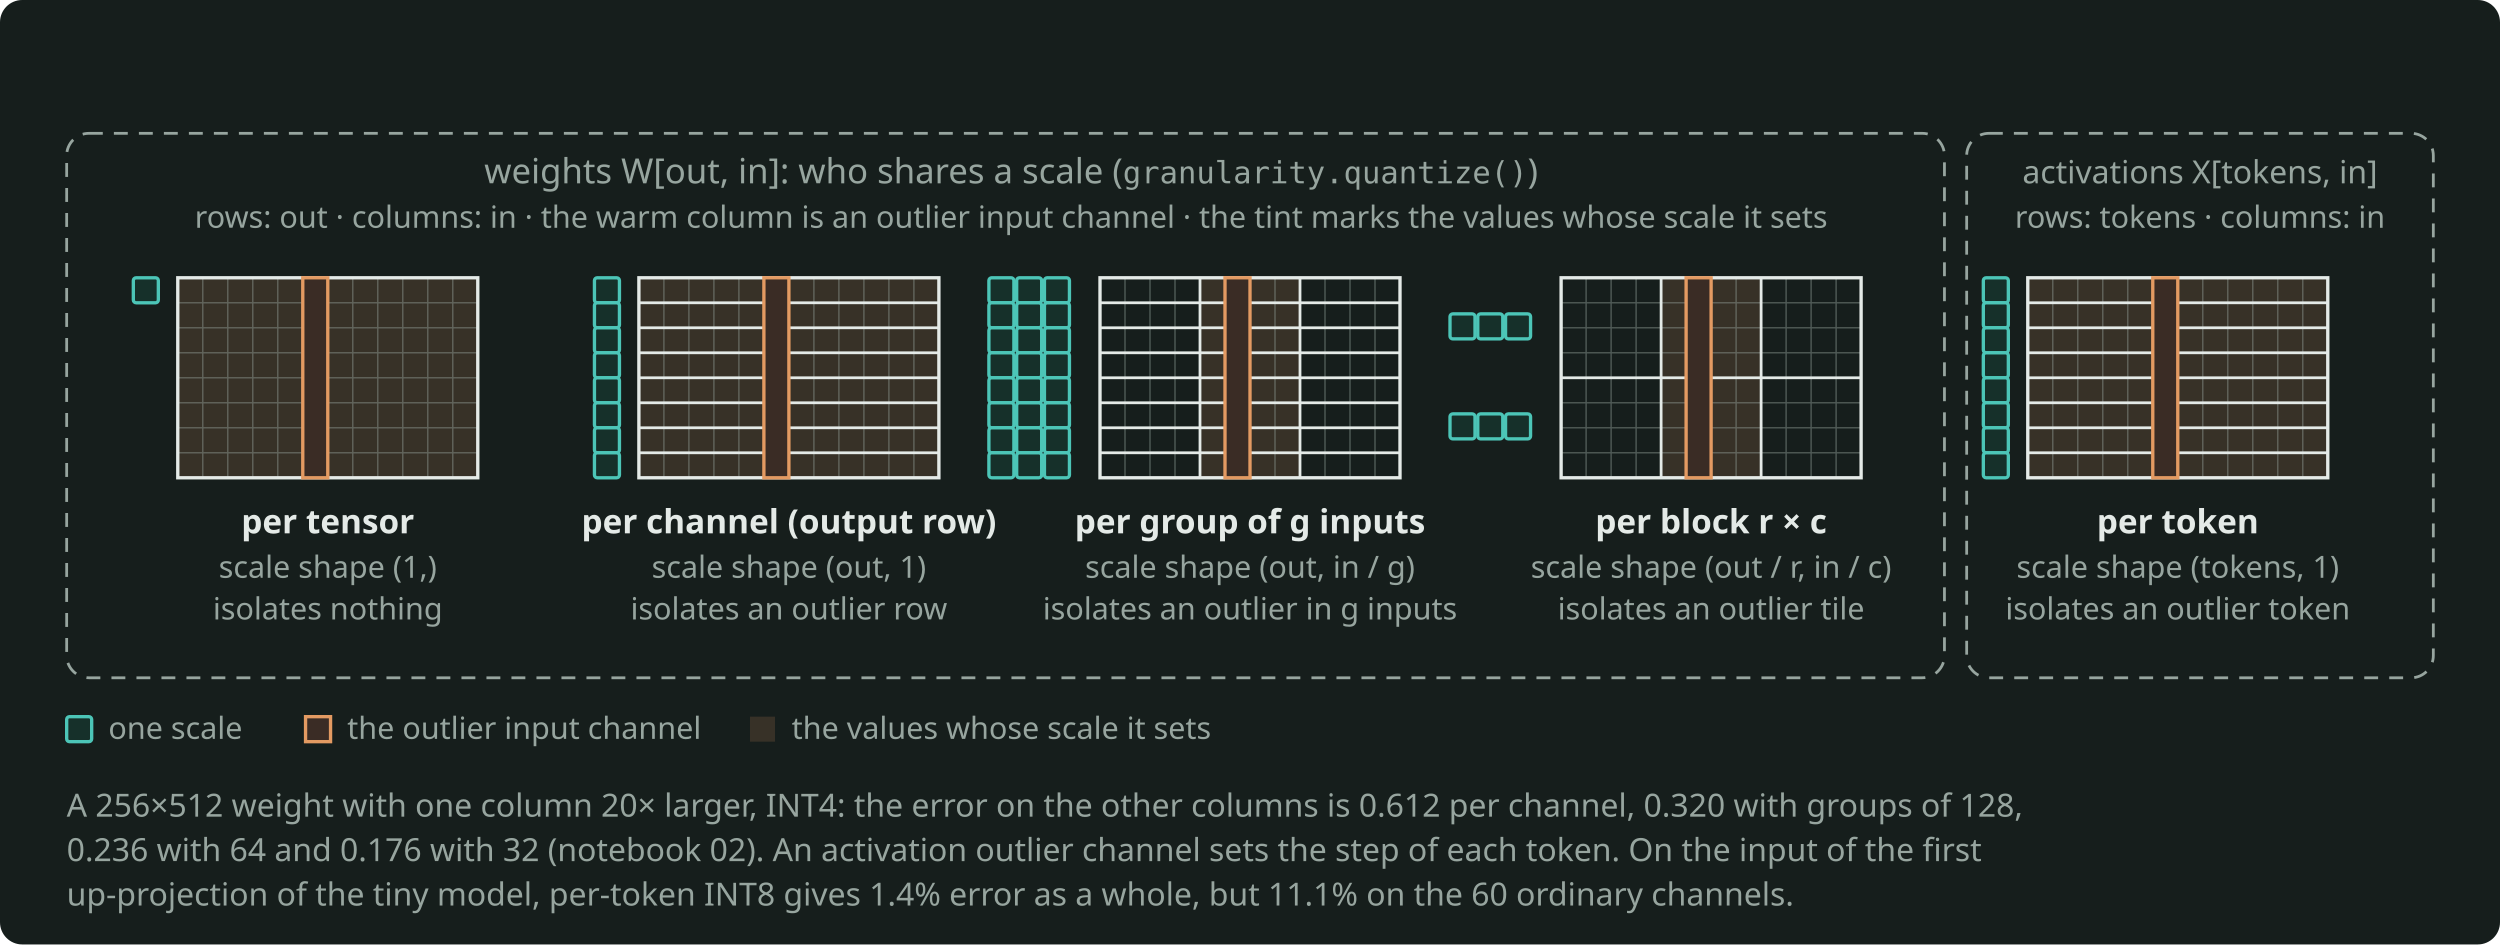
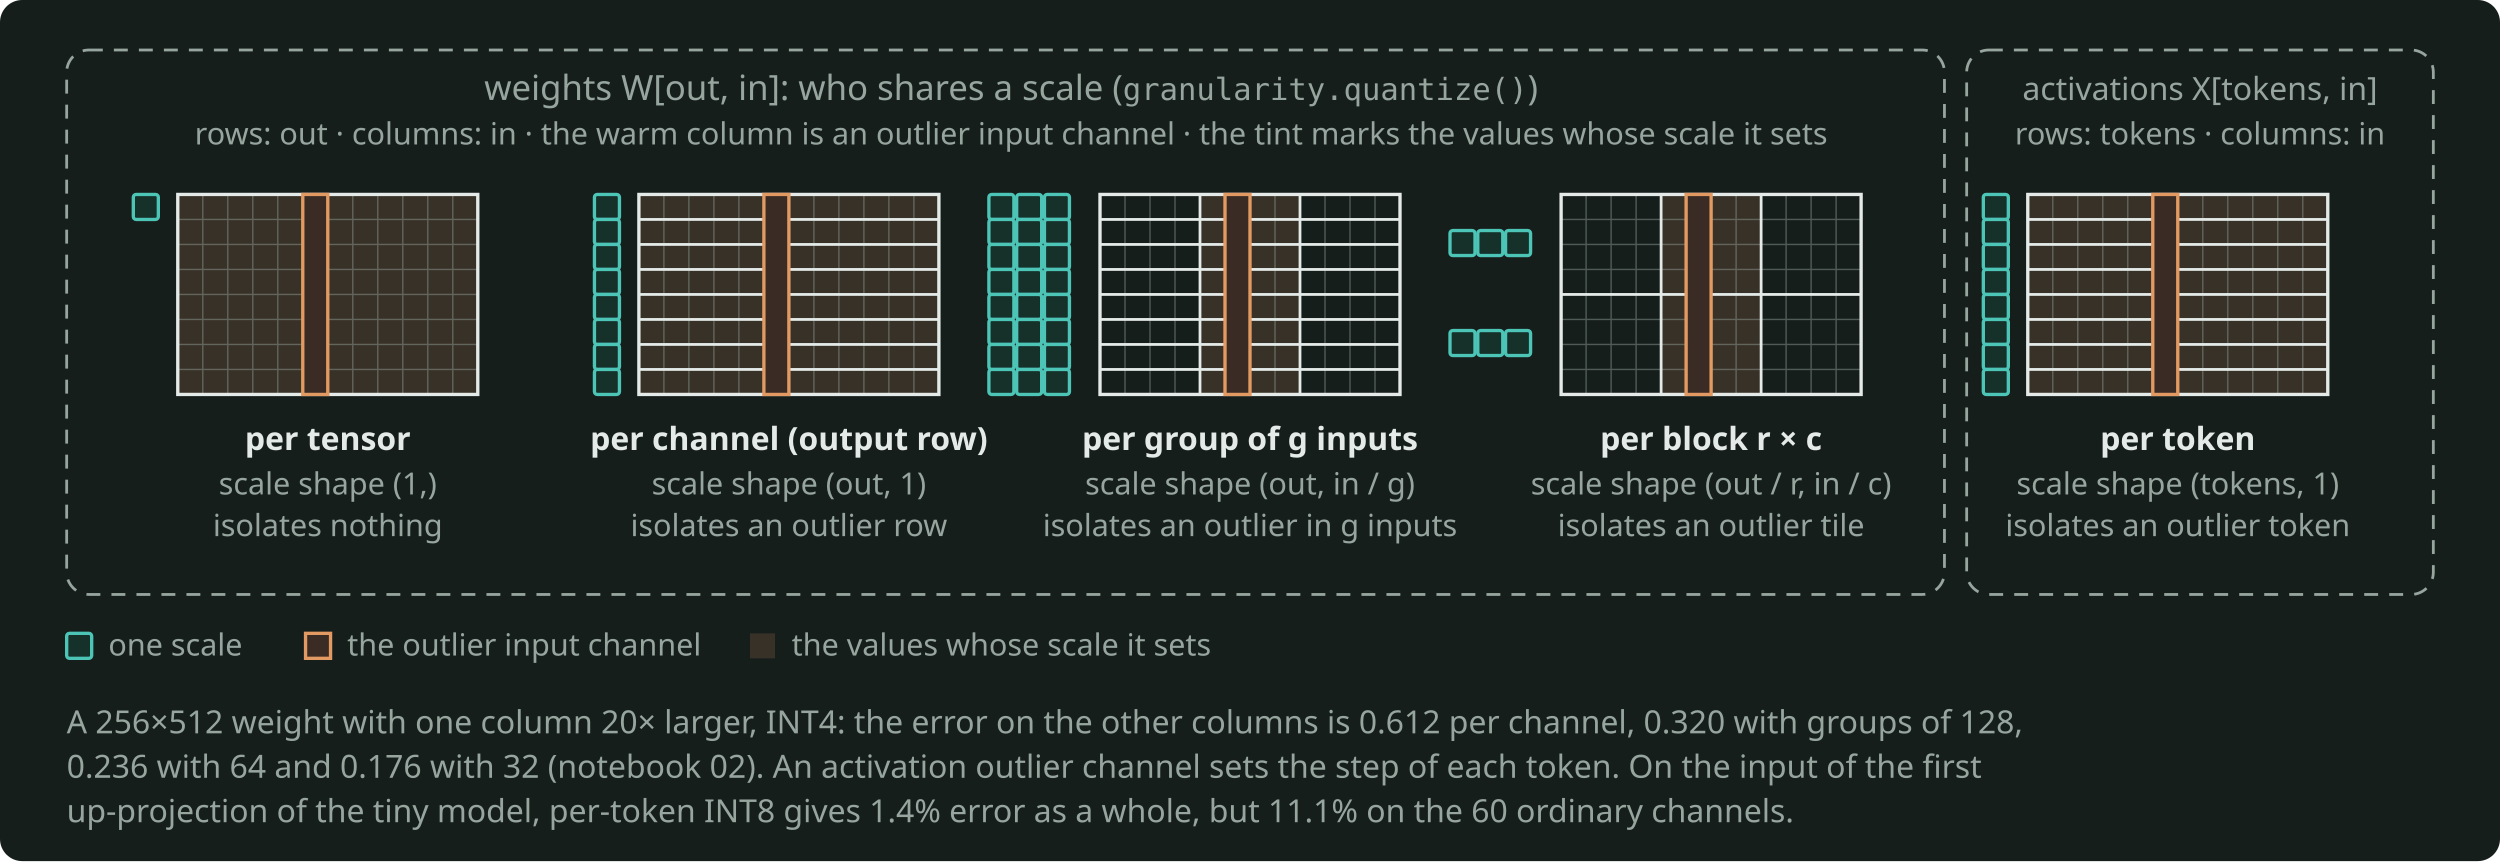
- <svg xmlns="http://www.w3.org/2000/svg" width="900" height="340" viewBox="0 0 900 340" role="img" aria-label="Who shares a scale on a weight and on an activation: per tensor, per channel, per group, per block and per token, with an outlier column." style="color: #E4EAE7">
-   <rect x="0" y="0" width="900" height="340" rx="8" fill="#161E1C" />
-   <g font-family="Bricolage Grotesque, system-ui, sans-serif" font-size="12.5" fill="currentColor">
+ <svg xmlns="http://www.w3.org/2000/svg" width="900" height="310" viewBox="0 0 900 310" role="img" aria-label="Who shares a scale on a weight and on an activation: per tensor, per channel, per group, per block and per token, with an outlier column." style="color: #E4EAE7">
+   <rect x="0" y="0" width="900" height="310" rx="8" fill="#161E1C" />
+   <g transform="translate(0,-30)" font-family="Bricolage Grotesque, system-ui, sans-serif" font-size="12.5" fill="currentColor">
    <rect x="24" y="48" width="676" height="196" rx="8" fill="none" stroke="#97A59F" stroke-width="1" stroke-dasharray="5 4" />
    <text x="364" y="66" fill="#97A59F" text-anchor="middle">weights W[out, in]: who shares a scale (<tspan font-family="JetBrains Mono, monospace" font-size="11">granularity.quantize()</tspan>)</text>
    <text x="364" y="82" font-size="11" fill="#97A59F" text-anchor="middle">rows: out · columns: in · the warm column is an outlier input channel · the tint marks the values whose scale it sets</text>
    <rect x="708" y="48" width="168" height="196" rx="8" fill="none" stroke="#97A59F" stroke-width="1" stroke-dasharray="5 4" />
    <text x="792" y="66" font-size="11.5" fill="#97A59F" text-anchor="middle">activations X[tokens, in]</text>
    <text x="792" y="82" font-size="11" fill="#97A59F" text-anchor="middle">rows: tokens · columns: in</text>
    <rect x="64" y="100" width="108" height="72" rx="0" fill="#E39A62" fill-opacity="0.16" stroke="none" />
    <path d="M73 100 V172 M82 100 V172 M91 100 V172 M100 100 V172 M109 100 V172 M118 100 V172 M127 100 V172 M136 100 V172 M145 100 V172 M154 100 V172 M163 100 V172 M64 109 H172 M64 118 H172 M64 127 H172 M64 136 H172 M64 145 H172 M64 154 H172 M64 163 H172" stroke="#97A59F" stroke-width="0.5" stroke-opacity="0.45" fill="none" />
    <rect x="64" y="100" width="108" height="72" rx="0" fill="none" stroke="currentColor" stroke-width="1.2" />
    <rect x="109" y="100" width="9" height="72" rx="0" fill="#3A2C25" stroke="#E39A62" stroke-width="1.2" />
    <rect x="48" y="100" width="9" height="9" rx="1" fill="#16302A" stroke="#4CC5B7" stroke-width="1.2" />
-     <text x="118.0" y="192" font-size="12" text-anchor="middle" font-weight="600">per tensor</text>
+     <text x="118.0" y="192" font-size="11.5" text-anchor="middle" font-weight="600">per tensor</text>
    <text x="118.0" y="208" font-size="11" fill="#97A59F" text-anchor="middle">scale shape (1,)</text>
    <text x="118.0" y="223" font-size="11" fill="#97A59F" text-anchor="middle">isolates nothing</text>
    <rect x="230" y="100" width="108" height="72" rx="0" fill="#E39A62" fill-opacity="0.16" stroke="none" />
    <path d="M239 100 V172 M248 100 V172 M257 100 V172 M266 100 V172 M275 100 V172 M284 100 V172 M293 100 V172 M302 100 V172 M311 100 V172 M320 100 V172 M329 100 V172 M230 109 H338 M230 118 H338 M230 127 H338 M230 136 H338 M230 145 H338 M230 154 H338 M230 163 H338" stroke="#97A59F" stroke-width="0.5" stroke-opacity="0.45" fill="none" />
    <path d="M230 109 H338 M230 118 H338 M230 127 H338 M230 136 H338 M230 145 H338 M230 154 H338 M230 163 H338" stroke="currentColor" stroke-width="1" fill="none" />
    <rect x="230" y="100" width="108" height="72" rx="0" fill="none" stroke="currentColor" stroke-width="1.2" />
    <rect x="275" y="100" width="9" height="72" rx="0" fill="#3A2C25" stroke="#E39A62" stroke-width="1.2" />
    <rect x="214" y="100" width="9" height="9" rx="1" fill="#16302A" stroke="#4CC5B7" stroke-width="1.2" />
    <rect x="214" y="109" width="9" height="9" rx="1" fill="#16302A" stroke="#4CC5B7" stroke-width="1.2" />
    <rect x="214" y="118" width="9" height="9" rx="1" fill="#16302A" stroke="#4CC5B7" stroke-width="1.2" />
    <rect x="214" y="127" width="9" height="9" rx="1" fill="#16302A" stroke="#4CC5B7" stroke-width="1.2" />
    <rect x="214" y="136" width="9" height="9" rx="1" fill="#16302A" stroke="#4CC5B7" stroke-width="1.2" />
    <rect x="214" y="145" width="9" height="9" rx="1" fill="#16302A" stroke="#4CC5B7" stroke-width="1.2" />
    <rect x="214" y="154" width="9" height="9" rx="1" fill="#16302A" stroke="#4CC5B7" stroke-width="1.2" />
    <rect x="214" y="163" width="9" height="9" rx="1" fill="#16302A" stroke="#4CC5B7" stroke-width="1.2" />
-     <text x="284.0" y="192" font-size="12" text-anchor="middle" font-weight="600">per channel (output row)</text>
+     <text x="284.0" y="192" font-size="11.5" text-anchor="middle" font-weight="600">per channel (output row)</text>
    <text x="284.0" y="208" font-size="11" fill="#97A59F" text-anchor="middle">scale shape (out, 1)</text>
    <text x="284.0" y="223" font-size="11" fill="#97A59F" text-anchor="middle">isolates an outlier row</text>
    <rect x="432" y="100" width="36" height="72" rx="0" fill="#E39A62" fill-opacity="0.16" stroke="none" />
    <path d="M405 100 V172 M414 100 V172 M423 100 V172 M432 100 V172 M441 100 V172 M450 100 V172 M459 100 V172 M468 100 V172 M477 100 V172 M486 100 V172 M495 100 V172 M396 109 H504 M396 118 H504 M396 127 H504 M396 136 H504 M396 145 H504 M396 154 H504 M396 163 H504" stroke="#97A59F" stroke-width="0.5" stroke-opacity="0.45" fill="none" />
    <path d="M396 109 H504 M396 118 H504 M396 127 H504 M396 136 H504 M396 145 H504 M396 154 H504 M396 163 H504 M432 100 V172 M468 100 V172" stroke="currentColor" stroke-width="1" fill="none" />
    <rect x="396" y="100" width="108" height="72" rx="0" fill="none" stroke="currentColor" stroke-width="1.2" />
    <rect x="441" y="100" width="9" height="72" rx="0" fill="#3A2C25" stroke="#E39A62" stroke-width="1.2" />
    <rect x="356" y="100" width="9" height="9" rx="1" fill="#16302A" stroke="#4CC5B7" stroke-width="1.2" />
    <rect x="366" y="100" width="9" height="9" rx="1" fill="#16302A" stroke="#4CC5B7" stroke-width="1.2" />
    <rect x="376" y="100" width="9" height="9" rx="1" fill="#16302A" stroke="#4CC5B7" stroke-width="1.2" />
    <rect x="356" y="109" width="9" height="9" rx="1" fill="#16302A" stroke="#4CC5B7" stroke-width="1.2" />
    <rect x="366" y="109" width="9" height="9" rx="1" fill="#16302A" stroke="#4CC5B7" stroke-width="1.2" />
    <rect x="376" y="109" width="9" height="9" rx="1" fill="#16302A" stroke="#4CC5B7" stroke-width="1.2" />
    <rect x="356" y="118" width="9" height="9" rx="1" fill="#16302A" stroke="#4CC5B7" stroke-width="1.2" />
    <rect x="366" y="118" width="9" height="9" rx="1" fill="#16302A" stroke="#4CC5B7" stroke-width="1.2" />
    <rect x="376" y="118" width="9" height="9" rx="1" fill="#16302A" stroke="#4CC5B7" stroke-width="1.2" />
    <rect x="356" y="127" width="9" height="9" rx="1" fill="#16302A" stroke="#4CC5B7" stroke-width="1.2" />
    <rect x="366" y="127" width="9" height="9" rx="1" fill="#16302A" stroke="#4CC5B7" stroke-width="1.2" />
    <rect x="376" y="127" width="9" height="9" rx="1" fill="#16302A" stroke="#4CC5B7" stroke-width="1.2" />
    <rect x="356" y="136" width="9" height="9" rx="1" fill="#16302A" stroke="#4CC5B7" stroke-width="1.2" />
    <rect x="366" y="136" width="9" height="9" rx="1" fill="#16302A" stroke="#4CC5B7" stroke-width="1.2" />
    <rect x="376" y="136" width="9" height="9" rx="1" fill="#16302A" stroke="#4CC5B7" stroke-width="1.2" />
    <rect x="356" y="145" width="9" height="9" rx="1" fill="#16302A" stroke="#4CC5B7" stroke-width="1.2" />
    <rect x="366" y="145" width="9" height="9" rx="1" fill="#16302A" stroke="#4CC5B7" stroke-width="1.2" />
    <rect x="376" y="145" width="9" height="9" rx="1" fill="#16302A" stroke="#4CC5B7" stroke-width="1.2" />
    <rect x="356" y="154" width="9" height="9" rx="1" fill="#16302A" stroke="#4CC5B7" stroke-width="1.2" />
    <rect x="366" y="154" width="9" height="9" rx="1" fill="#16302A" stroke="#4CC5B7" stroke-width="1.2" />
    <rect x="376" y="154" width="9" height="9" rx="1" fill="#16302A" stroke="#4CC5B7" stroke-width="1.2" />
    <rect x="356" y="163" width="9" height="9" rx="1" fill="#16302A" stroke="#4CC5B7" stroke-width="1.2" />
    <rect x="366" y="163" width="9" height="9" rx="1" fill="#16302A" stroke="#4CC5B7" stroke-width="1.2" />
    <rect x="376" y="163" width="9" height="9" rx="1" fill="#16302A" stroke="#4CC5B7" stroke-width="1.2" />
-     <text x="450.0" y="192" font-size="12" text-anchor="middle" font-weight="600">per group of g inputs</text>
+     <text x="450.0" y="192" font-size="11.5" text-anchor="middle" font-weight="600">per group of g inputs</text>
    <text x="450.0" y="208" font-size="11" fill="#97A59F" text-anchor="middle">scale shape (out, in / g)</text>
    <text x="450.0" y="223" font-size="11" fill="#97A59F" text-anchor="middle">isolates an outlier in g inputs</text>
    <rect x="598" y="100" width="36" height="72" rx="0" fill="#E39A62" fill-opacity="0.16" stroke="none" />
    <path d="M571 100 V172 M580 100 V172 M589 100 V172 M598 100 V172 M607 100 V172 M616 100 V172 M625 100 V172 M634 100 V172 M643 100 V172 M652 100 V172 M661 100 V172 M562 109 H670 M562 118 H670 M562 127 H670 M562 136 H670 M562 145 H670 M562 154 H670 M562 163 H670" stroke="#97A59F" stroke-width="0.5" stroke-opacity="0.45" fill="none" />
    <path d="M598 100 V172 M634 100 V172 M562 136 H670" stroke="currentColor" stroke-width="1" fill="none" />
    <rect x="562" y="100" width="108" height="72" rx="0" fill="none" stroke="currentColor" stroke-width="1.2" />
    <rect x="607" y="100" width="9" height="72" rx="0" fill="#3A2C25" stroke="#E39A62" stroke-width="1.2" />
    <rect x="522" y="113" width="9" height="9" rx="1" fill="#16302A" stroke="#4CC5B7" stroke-width="1.2" />
    <rect x="532" y="113" width="9" height="9" rx="1" fill="#16302A" stroke="#4CC5B7" stroke-width="1.2" />
    <rect x="542" y="113" width="9" height="9" rx="1" fill="#16302A" stroke="#4CC5B7" stroke-width="1.2" />
    <rect x="522" y="149" width="9" height="9" rx="1" fill="#16302A" stroke="#4CC5B7" stroke-width="1.2" />
    <rect x="532" y="149" width="9" height="9" rx="1" fill="#16302A" stroke="#4CC5B7" stroke-width="1.2" />
    <rect x="542" y="149" width="9" height="9" rx="1" fill="#16302A" stroke="#4CC5B7" stroke-width="1.2" />
-     <text x="616.0" y="192" font-size="12" text-anchor="middle" font-weight="600">per block r × c</text>
+     <text x="616.0" y="192" font-size="11.5" text-anchor="middle" font-weight="600">per block r × c</text>
    <text x="616.0" y="208" font-size="11" fill="#97A59F" text-anchor="middle">scale shape (out / r, in / c)</text>
    <text x="616.0" y="223" font-size="11" fill="#97A59F" text-anchor="middle">isolates an outlier tile</text>
    <rect x="730" y="100" width="108" height="72" rx="0" fill="#E39A62" fill-opacity="0.16" stroke="none" />
    <path d="M739 100 V172 M748 100 V172 M757 100 V172 M766 100 V172 M775 100 V172 M784 100 V172 M793 100 V172 M802 100 V172 M811 100 V172 M820 100 V172 M829 100 V172 M730 109 H838 M730 118 H838 M730 127 H838 M730 136 H838 M730 145 H838 M730 154 H838 M730 163 H838" stroke="#97A59F" stroke-width="0.5" stroke-opacity="0.45" fill="none" />
    <path d="M730 109 H838 M730 118 H838 M730 127 H838 M730 136 H838 M730 145 H838 M730 154 H838 M730 163 H838" stroke="currentColor" stroke-width="1" fill="none" />
    <rect x="730" y="100" width="108" height="72" rx="0" fill="none" stroke="currentColor" stroke-width="1.2" />
    <rect x="775" y="100" width="9" height="72" rx="0" fill="#3A2C25" stroke="#E39A62" stroke-width="1.2" />
    <rect x="714" y="100" width="9" height="9" rx="1" fill="#16302A" stroke="#4CC5B7" stroke-width="1.2" />
    <rect x="714" y="109" width="9" height="9" rx="1" fill="#16302A" stroke="#4CC5B7" stroke-width="1.2" />
    <rect x="714" y="118" width="9" height="9" rx="1" fill="#16302A" stroke="#4CC5B7" stroke-width="1.2" />
    <rect x="714" y="127" width="9" height="9" rx="1" fill="#16302A" stroke="#4CC5B7" stroke-width="1.2" />
    <rect x="714" y="136" width="9" height="9" rx="1" fill="#16302A" stroke="#4CC5B7" stroke-width="1.2" />
    <rect x="714" y="145" width="9" height="9" rx="1" fill="#16302A" stroke="#4CC5B7" stroke-width="1.2" />
    <rect x="714" y="154" width="9" height="9" rx="1" fill="#16302A" stroke="#4CC5B7" stroke-width="1.2" />
    <rect x="714" y="163" width="9" height="9" rx="1" fill="#16302A" stroke="#4CC5B7" stroke-width="1.2" />
-     <text x="784.0" y="192" font-size="12" text-anchor="middle" font-weight="600">per token</text>
+     <text x="784.0" y="192" font-size="11.5" text-anchor="middle" font-weight="600">per token</text>
    <text x="784.0" y="208" font-size="11" fill="#97A59F" text-anchor="middle">scale shape (tokens, 1)</text>
    <text x="784.0" y="223" font-size="11" fill="#97A59F" text-anchor="middle">isolates an outlier token</text>
    <rect x="24" y="258" width="9" height="9" rx="1" fill="#16302A" stroke="#4CC5B7" stroke-width="1.2" />
    <text x="39" y="266" font-size="11" fill="#97A59F">one scale</text>
    <rect x="110" y="258" width="9" height="9" rx="0" fill="#3A2C25" stroke="#E39A62" stroke-width="1.2" />
    <text x="125" y="266" font-size="11" fill="#97A59F">the outlier input channel</text>
    <rect x="270" y="258" width="9" height="9" rx="0" fill="#E39A62" fill-opacity="0.16" stroke="none" />
    <text x="285" y="266" font-size="11" fill="#97A59F">the values whose scale it sets</text>
    <text x="24" y="294" font-size="11.5" fill="#97A59F">A 256×512 weight with one column 20× larger, INT4: the error on the other columns is 0.612 per channel, 0.320 with groups of 128,</text>
    <text x="24" y="310" font-size="11.5" fill="#97A59F">0.236 with 64 and 0.176 with 32 (notebook 02). An activation outlier channel sets the step of each token. On the input of the first</text>
    <text x="24" y="326" font-size="11.5" fill="#97A59F">up-projection of the tiny model, per-token INT8 gives 1.4% error as a whole, but 11.1% on the 60 ordinary channels.</text>
  </g>
</svg>
